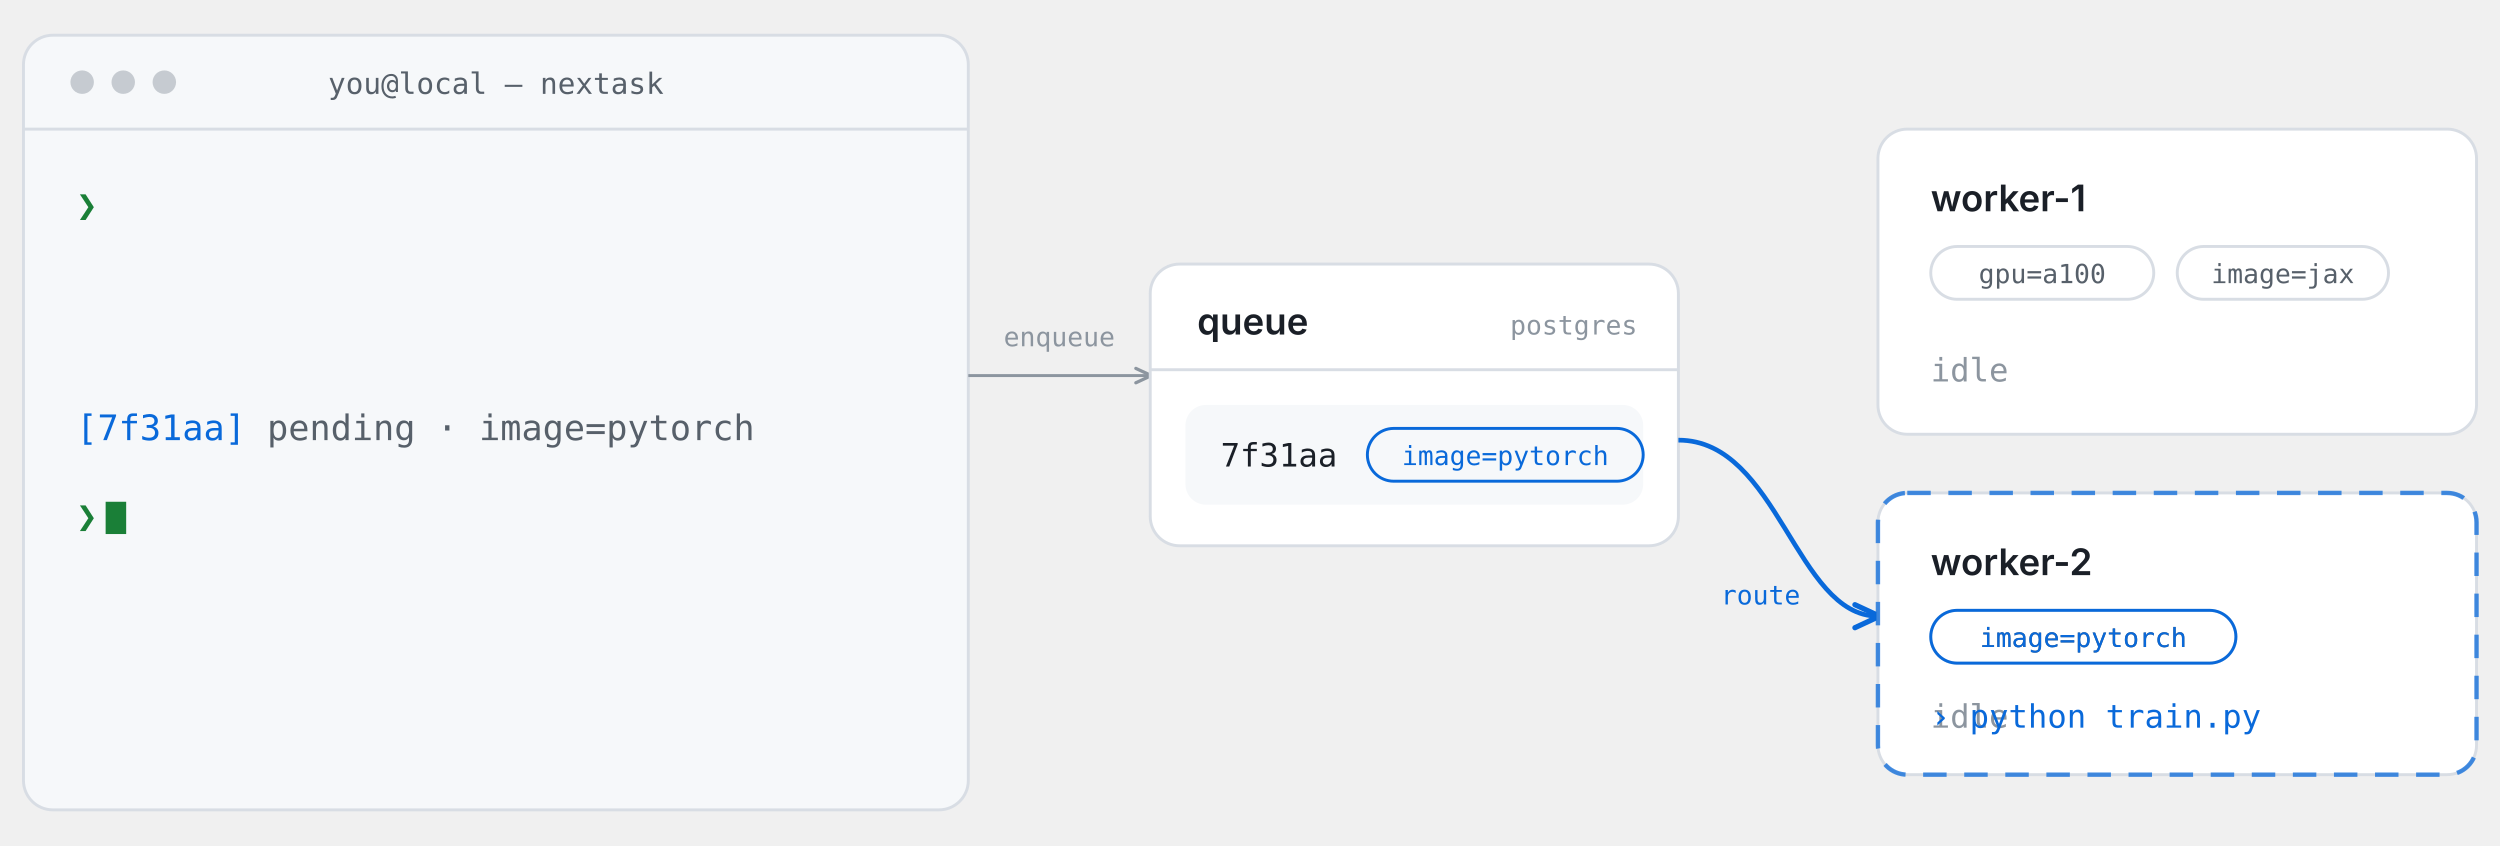
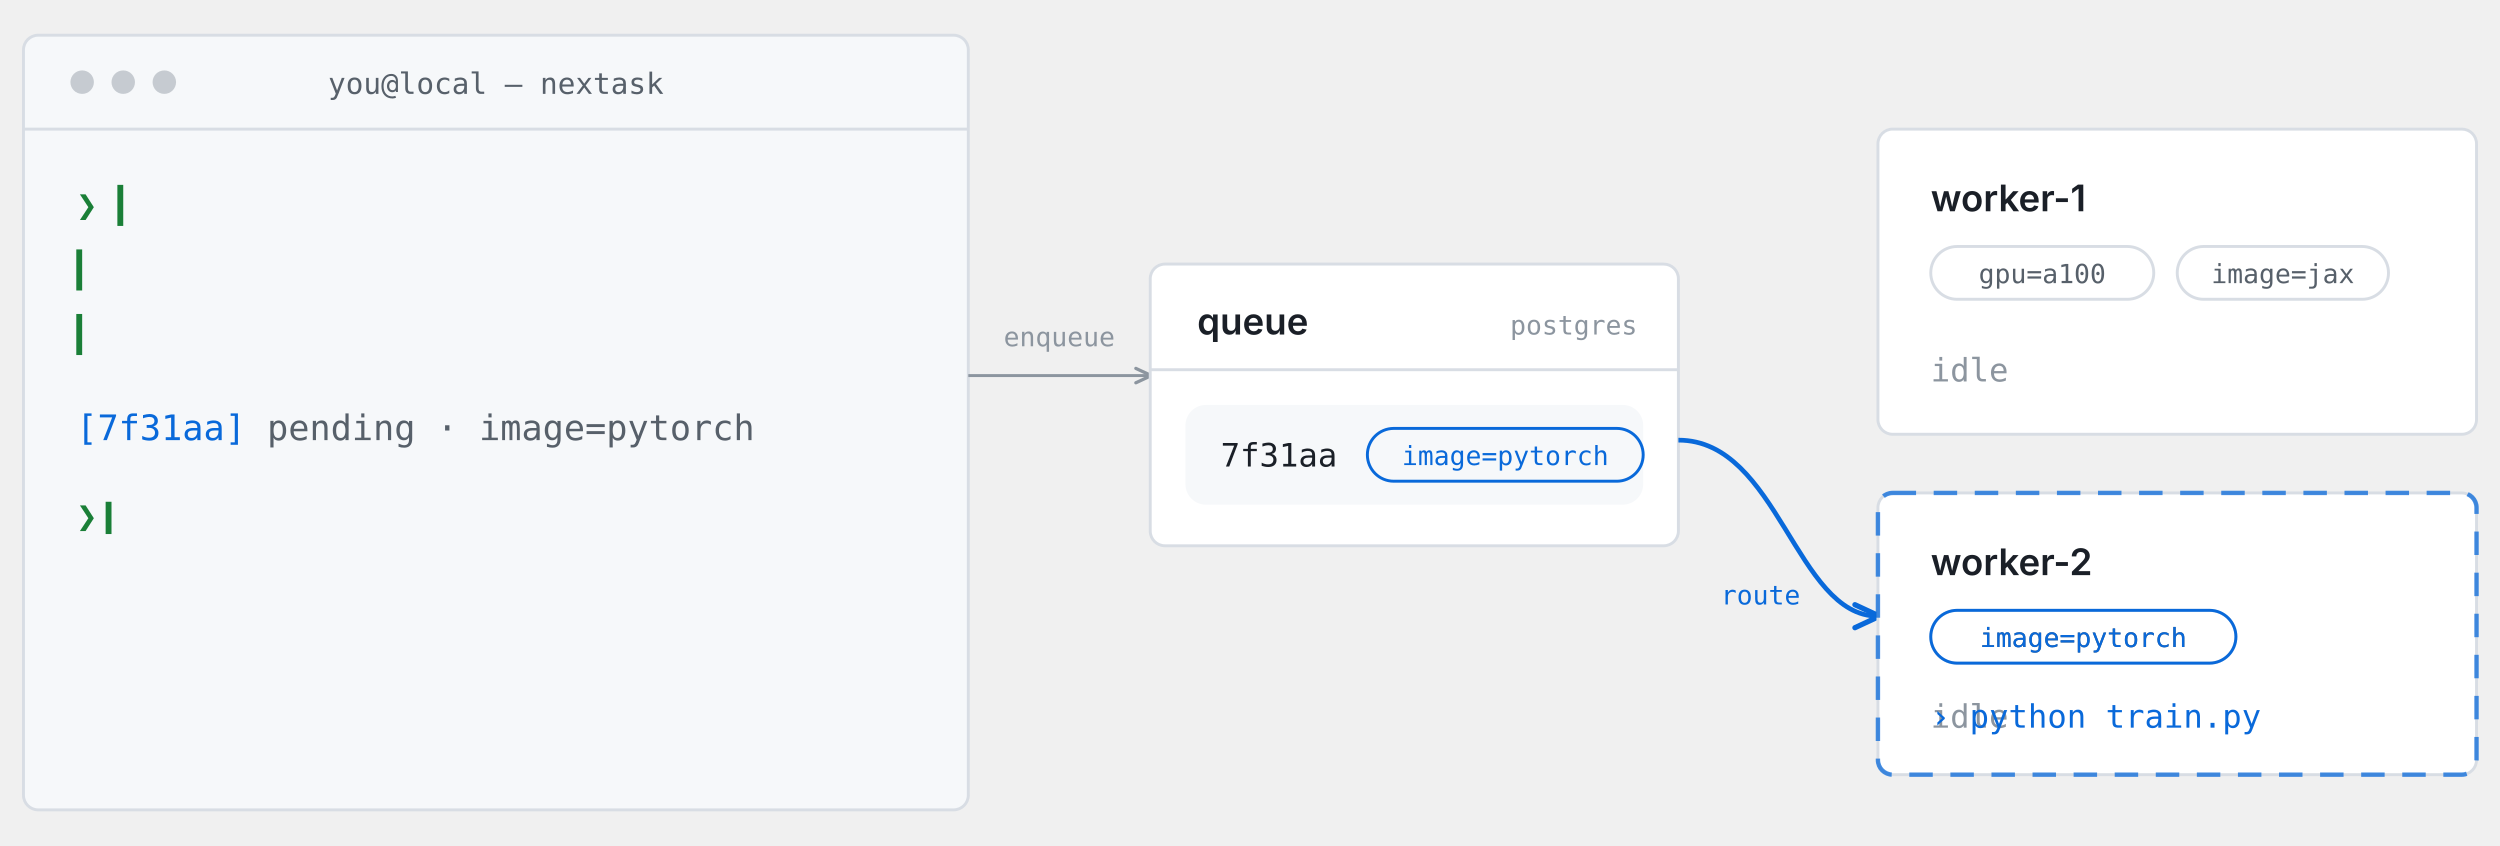
<svg xmlns="http://www.w3.org/2000/svg" viewBox="0 0 852 288" width="852" height="288" font-family="Inter, sans-serif">
  <defs>
    <marker id="aT" viewBox="0 0 10 10" refX="8" refY="5" markerWidth="7" markerHeight="7" orient="auto-start-reverse">
      <path d="M1 1.5 L8.5 5 L1 8.5" fill="none" stroke="#8c959f" stroke-width="1.6" stroke-linecap="round" stroke-linejoin="round" />
    </marker>
    <marker id="aTb" viewBox="0 0 10 10" refX="8" refY="5" markerWidth="7" markerHeight="7" orient="auto-start-reverse">
      <path d="M1 1.5 L8.5 5 L1 8.5" fill="none" stroke="#0969da" stroke-width="1.6" stroke-linecap="round" stroke-linejoin="round" />
    </marker>
    <clipPath id="clipTag">
      <rect x="9" y="45" width="320" height="230" />
    </clipPath>
  </defs>
-   <rect x="8" y="12" width="322" height="264" rx="10" fill="#f6f8fa" stroke="#d8dde4" />
+   <rect x="8" y="12" width="322" height="264" rx="5" fill="#f6f8fa" stroke="#d8dde4" />
  <line x1="8" y1="44" x2="330" y2="44" stroke="#d8dde4" />
  <circle cx="28" cy="28" r="4" fill="#8c959f" opacity="0.45" />
  <circle cx="42" cy="28" r="4" fill="#8c959f" opacity="0.45" />
  <circle cx="56" cy="28" r="4" fill="#8c959f" opacity="0.45" />
  <text x="169" y="32" text-anchor="middle" font-family="'JetBrains Mono',monospace" font-size="10" fill="#57606a">you@local — nextask</text>
  <g font-family="'JetBrains Mono',monospace" font-size="12">
    <text x="26" y="74" fill="#1a1f27">
      <tspan fill="#1a7f37">❯</tspan> nextask enqueue \</text>
    <text x="26" y="96" fill="#1a1f27">    "python train.py" \</text>
    <text x="26" y="118" fill="#1a1f27">    --tag <tspan fill="#0969da">image=pytorch</tspan>
    </text>
    <g clip-path="url(#clipTag)">
-       <rect x="40" y="62" width="130" height="18" fill="#f6f8fa" style="animation:typeTag1 9s steps(17) infinite" />
-       <rect x="26" y="84" width="172" height="18" fill="#f6f8fa" style="animation:typeTag2 9s steps(23) infinite" />
-       <rect x="26" y="106" width="172" height="18" fill="#f6f8fa" style="animation:typeTag3 9s steps(23) infinite" />
+       <rect x="40" y="62" width="130" height="18" fill="#f6f8fa" style="animation:typeTag1 9s steps(17, end) infinite" />
+       <g class="typing-cursor" style="animation:typeTag1 9s steps(17, end) infinite, caretTag1 9s steps(1, end) infinite">
+         <rect class="terminal-cursor" x="40" y="63" width="2" height="14" fill="#1a7f37" />
+       </g>
+       <rect x="26" y="84" width="172" height="18" fill="#f6f8fa" style="animation:typeTag2 9s steps(23, end) infinite" />
+       <g class="typing-cursor" style="animation:typeTag2 9s steps(23, end) infinite, caretTag2 9s steps(1, end) infinite">
+         <rect class="terminal-cursor" x="26" y="85" width="2" height="14" fill="#1a7f37" />
+       </g>
+       <rect x="26" y="106" width="172" height="18" fill="#f6f8fa" style="animation:typeTag3 9s steps(23, end) infinite" />
+       <g class="typing-cursor" style="animation:typeTag3 9s steps(23, end) infinite, caretTag3 9s steps(1, end) infinite">
+         <rect class="terminal-cursor" x="26" y="107" width="2" height="14" fill="#1a7f37" />
+       </g>
    </g>
    <g style="animation:tgPending 9s ease infinite">
      <text x="26" y="150" fill="#57606a">
        <tspan fill="#0969da">[7f31aa]</tspan> pending · image=pytorch</text>
      <text x="26" y="180" fill="#1a7f37">❯</text>
-       <rect x="36" y="171" width="7" height="11" fill="#1a7f37" style="animation:blink 1.1s step-end infinite" />
+       <rect class="terminal-cursor" x="36" y="171" width="2" height="11" fill="#1a7f37" style="animation:blink 1.1s step-end infinite" />
    </g>
  </g>
  <g style="animation:tgTask 9s ease infinite">
    <path d="M330 128 L392 128" fill="none" stroke="#8c959f" marker-end="url(#aT)" />
    <text x="361" y="118" text-anchor="middle" font-family="'JetBrains Mono',monospace" font-size="9" fill="#8c959f">enqueue</text>
  </g>
-   <rect x="392" y="90" width="180" height="96" rx="10" fill="#fff" stroke="#d8dde4" />
+   <rect x="392" y="90" width="180" height="96" rx="5" fill="#fff" stroke="#d8dde4" />
  <text x="408" y="114" font-family="var(--font-mono, monospace)" font-size="12.5" font-weight="600" fill="#1a1f27">queue</text>
  <text x="558" y="114" text-anchor="end" font-family="'JetBrains Mono',monospace" font-size="9" fill="#8c959f">postgres</text>
  <line x1="392" y1="126" x2="572" y2="126" stroke="#d8dde4" />
  <g style="animation:tgTask 9s ease infinite">
    <rect x="404" y="138" width="156" height="34" rx="7" fill="#f6f8fa" />
    <text x="416" y="159" font-family="'JetBrains Mono',monospace" font-size="11" fill="#1a1f27">7f31aa</text>
    <rect x="466" y="146" width="94" height="18" rx="9" fill="none" stroke="#0969da" />
    <text x="513" y="158.5" text-anchor="middle" font-family="'JetBrains Mono',monospace" font-size="9" fill="#0969da">image=pytorch</text>
  </g>
  <g style="animation:tgRoute 9s ease infinite">
    <path d="M572 150 C606 150 612 210 640 210" fill="none" stroke="#0969da" stroke-width="1.6" marker-end="url(#aTb)" />
    <text x="600" y="206" text-anchor="middle" font-family="'JetBrains Mono',monospace" font-size="9" fill="#0969da">route</text>
  </g>
  <g>
-     <rect x="640" y="44" width="204" height="104" rx="10" fill="#fff" stroke="#d8dde4" />
+     <rect x="640" y="44" width="204" height="104" rx="5" fill="#fff" stroke="#d8dde4" />
    <text x="658" y="72" font-family="var(--font-mono, monospace)" font-size="12.5" font-weight="600" fill="#1a1f27">worker-1</text>
    <rect x="658" y="84" width="76" height="18" rx="9" fill="none" stroke="#d8dde4" />
    <text x="696" y="96.5" text-anchor="middle" font-family="'JetBrains Mono',monospace" font-size="9" fill="#57606a">gpu=a100</text>
    <rect x="742" y="84" width="72" height="18" rx="9" fill="none" stroke="#d8dde4" />
    <text x="778" y="96.5" text-anchor="middle" font-family="'JetBrains Mono',monospace" font-size="9" fill="#57606a">image=jax</text>
    <text x="658" y="130" font-family="'JetBrains Mono',monospace" font-size="11" fill="#8c959f">idle</text>
  </g>
-   <rect x="640" y="168" width="204" height="96" rx="10" fill="#fff" stroke="#d8dde4" />
-   <rect x="640" y="168" width="204" height="96" rx="10" fill="none" stroke="#0969da" stroke-width="1.5" stroke-dasharray="8 6" opacity="0.75" style="animation:tgRoute 9s ease infinite, flow 1.4s linear infinite" />
+   <rect x="640" y="168" width="204" height="96" rx="5" fill="#fff" stroke="#d8dde4" />
+   <rect x="640" y="168" width="204" height="96" rx="5" fill="none" stroke="#0969da" stroke-width="1.5" stroke-dasharray="8 6" opacity="0.75" style="animation:tgRoute 9s ease infinite, flow 1.4s linear infinite" />
  <text x="658" y="196" font-family="var(--font-mono, monospace)" font-size="12.5" font-weight="600" fill="#1a1f27">worker-2</text>
  <g style="animation:tgW2Idle 9s ease infinite">
    <rect x="658" y="208" width="104" height="18" rx="9" fill="none" stroke="#d8dde4" />
    <text x="710" y="220.5" text-anchor="middle" font-family="'JetBrains Mono',monospace" font-size="9" fill="#57606a">image=pytorch</text>
    <text x="658" y="248" font-family="'JetBrains Mono',monospace" font-size="11" fill="#8c959f">idle</text>
  </g>
  <g style="animation:tgRoute 9s ease infinite">
    <rect x="658" y="208" width="104" height="18" rx="9" fill="none" stroke="#0969da" />
    <text x="710" y="220.5" text-anchor="middle" font-family="'JetBrains Mono',monospace" font-size="9" fill="#0969da">image=pytorch</text>
    <text x="658" y="248" font-family="'JetBrains Mono',monospace" font-size="11" fill="#0969da">› python train.py</text>
  </g>
</svg>
